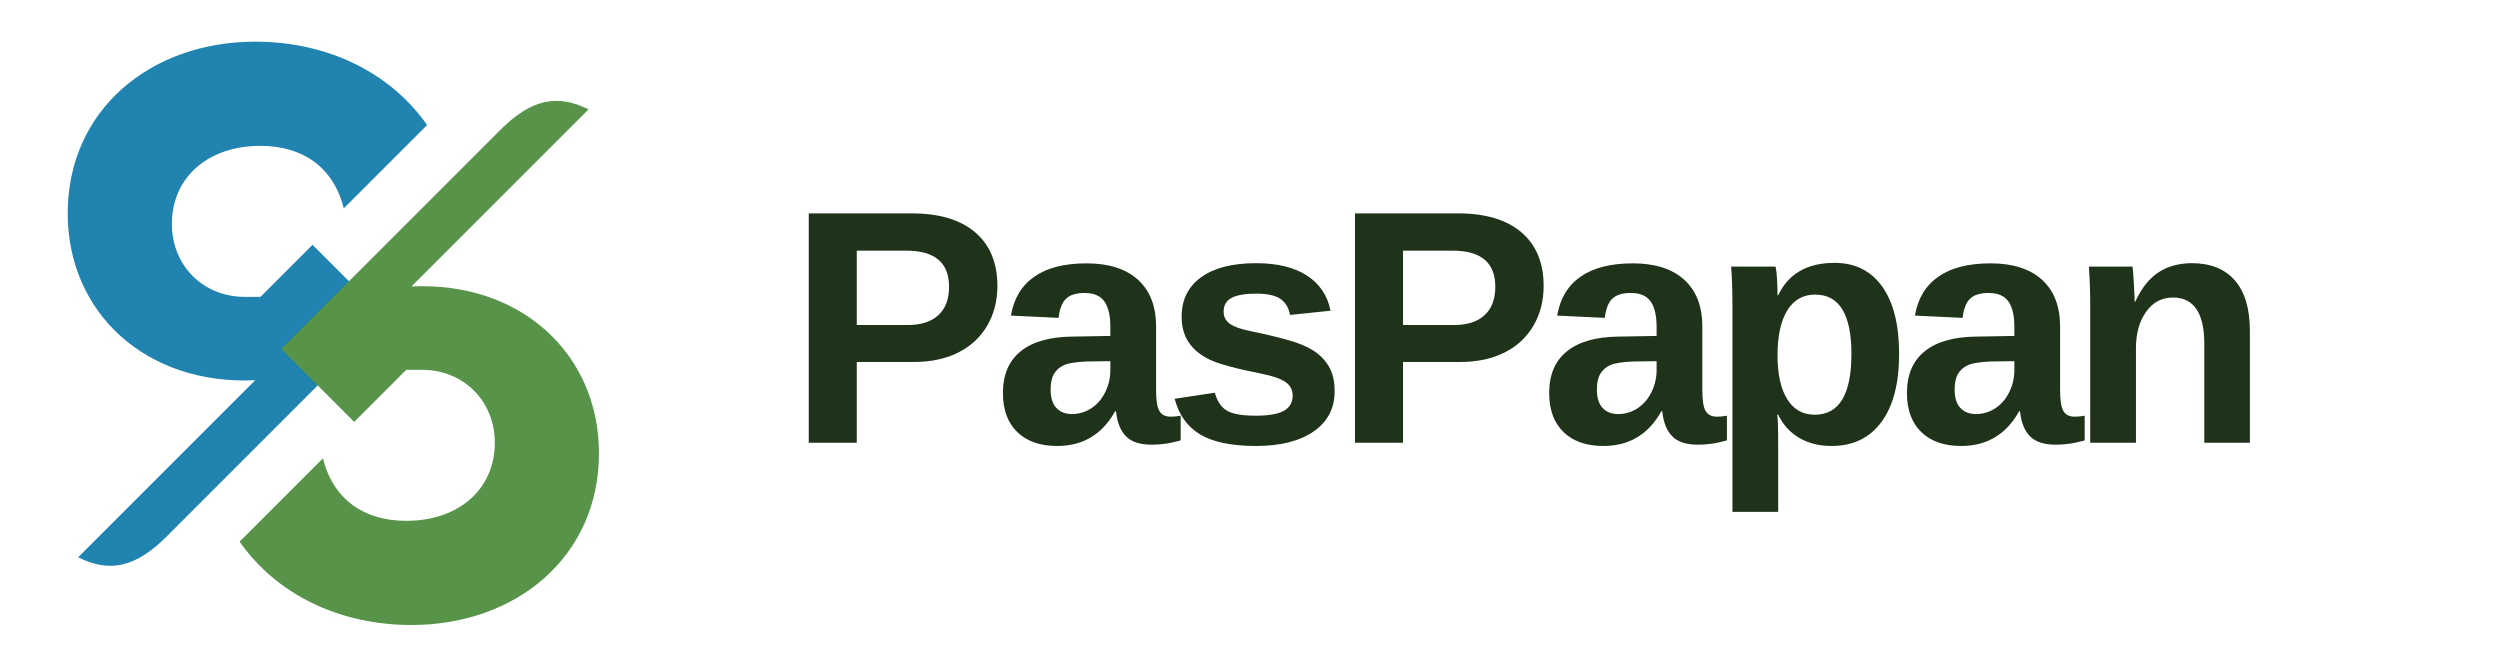
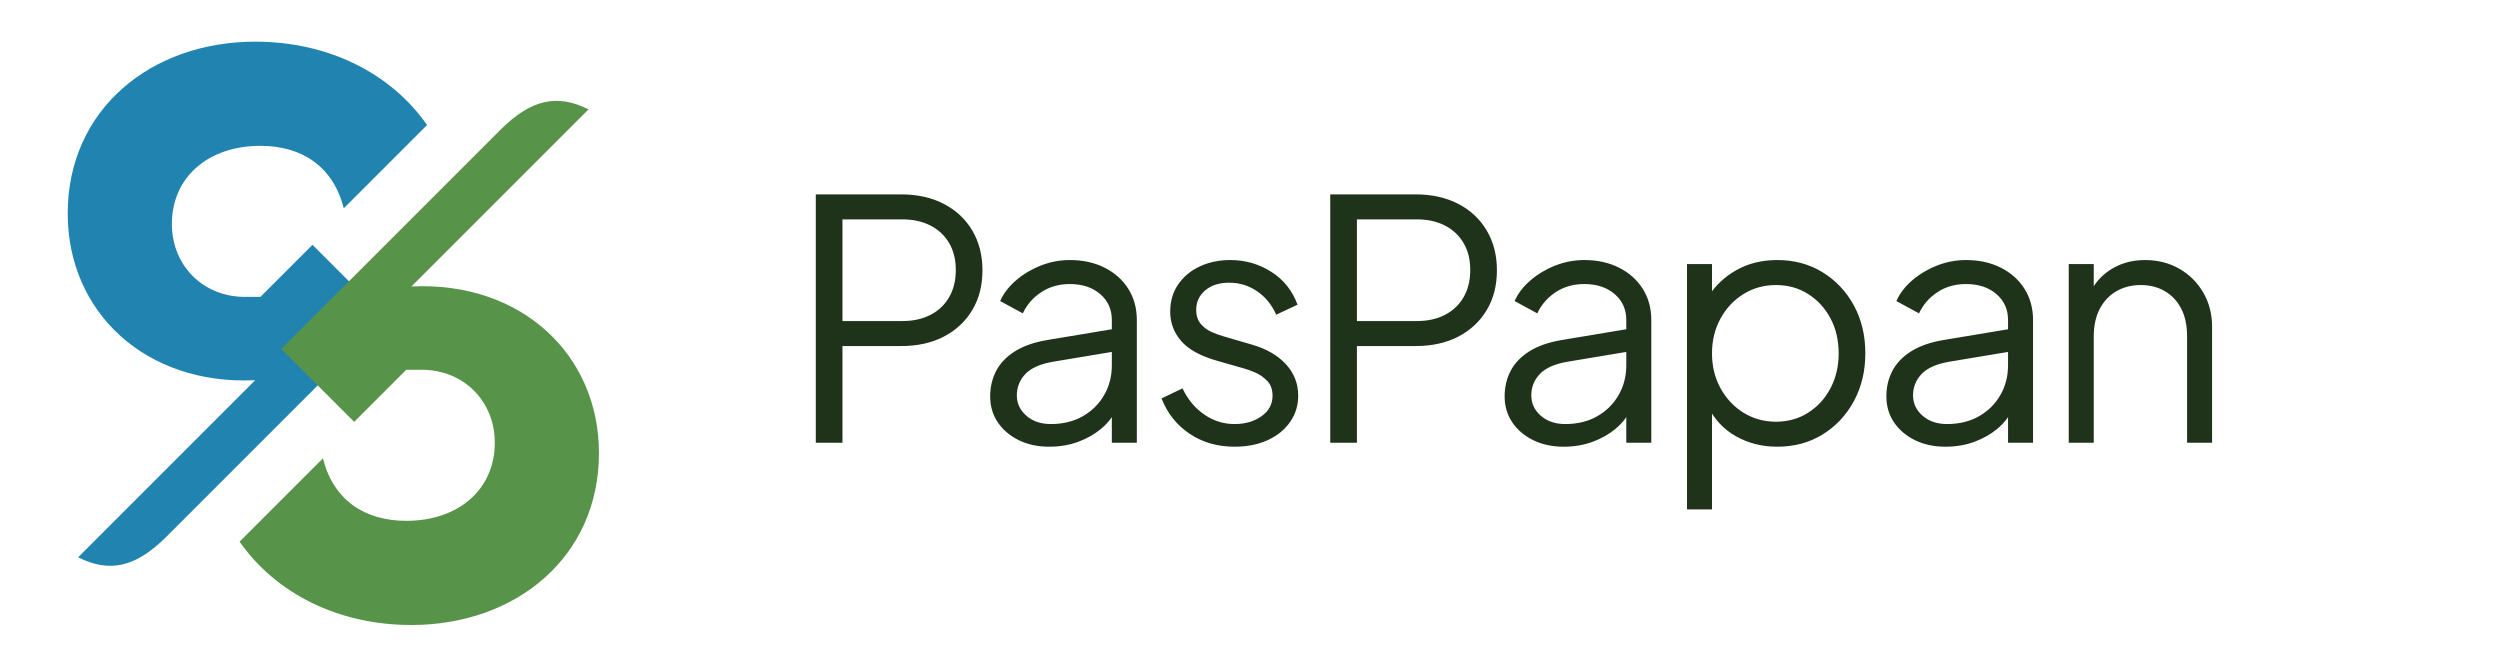
<svg xmlns="http://www.w3.org/2000/svg" width="480" height="128" viewBox="0 0 480 128">
-   <path fill="#2183b0" d="M15 107 49 73C28 74 13 60 13 41 13 21 29 8 49 8c14 0 26 6 33 16L66 40c-2-8-8-12-16-12-10 0-17 6-17 15 0 8 6 14 14 14h3l10-10 14 14-42 42c-6 6-11 7-17 4Z" />
-   <path fill="#57944a" transform="rotate(180 64 64)" d="M15 107 49 73C28 74 13 60 13 41 13 21 29 8 49 8c14 0 26 6 33 16L66 40c-2-8-8-12-16-12-10 0-17 6-17 15 0 8 6 14 14 14h3l10-10 14 14-42 42c-6 6-11 7-17 4Z" />
-   <text x="151" y="85" fill="#1e331a" font-family="Arial, sans-serif" font-size="64" font-weight="700" letter-spacing="-3">PasPapan</text>
+   <defs />
+   <path fill="#2183b0" stroke="none" d="M 15 107 L 49 73 C 28 74 13 60 13 41 C 13 21 29 8 49 8 C 63 8 75 14 82 24 L 66 40 C 64 32 58 28 50 28 C 40 28 33 34 33 43 C 33 51 39 57 47 57 L 50 57 L 60 47 L 74 61 L 32 103 C 26 109 21 110 15 107 Z" />
+   <g transform="matrix(-1 0 -0 -1 128 128)">
+     <path fill="#57944a" stroke="none" d="M 15 107 L 49 73 C 28 74 13 60 13 41 C 13 21 29 8 49 8 C 63 8 75 14 82 24 L 66 40 C 64 32 58 28 50 28 C 40 28 33 34 33 43 C 33 51 39 57 47 57 L 50 57 L 60 47 L 74 61 L 32 103 C 26 109 21 110 15 107 Z" />
+   </g>
+   <g>
+     <path fill="#1e331a" stroke="none" d="M 156.632 85 L 156.632 37.32 L 173.016 37.32 Q 177.688 37.32 181.208 39.144 Q 184.728 40.968 186.68 44.264 Q 188.632 47.56 188.632 51.912 Q 188.632 56.264 186.68 59.528 Q 184.728 62.792 181.24 64.616 Q 177.752 66.44 173.016 66.44 L 161.752 66.44 L 161.752 85 L 156.632 85 Z M 161.752 61.64 L 173.272 61.64 Q 176.344 61.64 178.648 60.456 Q 180.952 59.272 182.232 57.064 Q 183.512 54.856 183.512 51.848 Q 183.512 48.84 182.232 46.664 Q 180.952 44.488 178.648 43.304 Q 176.344 42.12 173.272 42.12 L 161.752 42.12 L 161.752 61.64 Z M 201.44 85.768 Q 198.176 85.768 195.616 84.52 Q 193.056 83.272 191.584 81.096 Q 190.112 78.92 190.112 76.104 Q 190.112 73.416 191.264 71.208 Q 192.416 69 194.848 67.464 Q 197.28 65.928 201.056 65.288 L 214.496 63.048 L 214.496 67.4 L 202.208 69.448 Q 198.496 70.088 196.864 71.816 Q 195.232 73.544 195.232 75.912 Q 195.232 78.216 197.056 79.816 Q 198.88 81.416 201.76 81.416 Q 205.28 81.416 207.904 79.912 Q 210.528 78.408 212 75.848 Q 213.472 73.288 213.472 70.152 L 213.472 61.448 Q 213.472 58.376 211.232 56.456 Q 208.992 54.536 205.408 54.536 Q 202.272 54.536 199.904 56.104 Q 197.536 57.672 196.384 60.168 L 192.032 57.8 Q 192.992 55.624 195.072 53.832 Q 197.152 52.04 199.84 50.984 Q 202.528 49.928 205.408 49.928 Q 209.184 49.928 212.096 51.4 Q 215.008 52.872 216.64 55.464 Q 218.272 58.056 218.272 61.448 L 218.272 85 L 213.472 85 L 213.472 78.152 L 214.176 78.856 Q 213.28 80.776 211.392 82.344 Q 209.504 83.912 206.976 84.84 Q 204.448 85.768 201.44 85.768 Z M 237.032 85.768 Q 232.104 85.768 228.392 83.272 Q 224.68 80.776 223.016 76.488 L 227.048 74.568 Q 228.52 77.704 231.176 79.56 Q 233.832 81.416 237.032 81.416 Q 240.104 81.416 242.216 79.912 Q 244.328 78.408 244.328 75.976 Q 244.328 74.184 243.304 73.128 Q 242.28 72.072 240.936 71.496 Q 239.592 70.92 238.568 70.664 L 233.64 69.256 Q 228.904 67.912 226.792 65.48 Q 224.68 63.048 224.68 59.848 Q 224.68 56.84 226.216 54.6 Q 227.752 52.36 230.376 51.144 Q 233 49.928 236.2 49.928 Q 240.552 49.928 244.104 52.2 Q 247.656 54.472 249.128 58.504 L 245.032 60.424 Q 243.752 57.544 241.352 55.912 Q 238.952 54.28 236.008 54.28 Q 233.128 54.28 231.4 55.752 Q 229.672 57.224 229.672 59.464 Q 229.672 61.192 230.568 62.216 Q 231.464 63.24 232.648 63.752 Q 233.832 64.264 234.728 64.52 L 240.424 66.184 Q 244.584 67.4 246.92 69.96 Q 249.256 72.52 249.256 75.976 Q 249.256 78.792 247.688 81.032 Q 246.12 83.272 243.368 84.52 Q 240.616 85.768 237.032 85.768 Z M 255.408 85 L 255.408 37.32 L 271.792 37.32 Q 276.464 37.32 279.984 39.144 Q 283.504 40.968 285.456 44.264 Q 287.408 47.56 287.408 51.912 Q 287.408 56.264 285.456 59.528 Q 283.504 62.792 280.016 64.616 Q 276.528 66.44 271.792 66.44 L 260.528 66.44 L 260.528 85 L 255.408 85 Z M 260.528 61.64 L 272.048 61.64 Q 275.12 61.64 277.424 60.456 Q 279.728 59.272 281.008 57.064 Q 282.288 54.856 282.288 51.848 Q 282.288 48.84 281.008 46.664 Q 279.728 44.488 277.424 43.304 Q 275.12 42.12 272.048 42.12 L 260.528 42.12 L 260.528 61.64 Z M 300.216 85.768 Q 296.952 85.768 294.392 84.52 Q 291.832 83.272 290.36 81.096 Q 288.888 78.92 288.888 76.104 Q 288.888 73.416 290.04 71.208 Q 291.192 69 293.624 67.464 Q 296.056 65.928 299.832 65.288 L 313.272 63.048 L 313.272 67.4 L 300.984 69.448 Q 297.272 70.088 295.64 71.816 Q 294.008 73.544 294.008 75.912 Q 294.008 78.216 295.832 79.816 Q 297.656 81.416 300.536 81.416 Q 304.056 81.416 306.68 79.912 Q 309.304 78.408 310.776 75.848 Q 312.248 73.288 312.248 70.152 L 312.248 61.448 Q 312.248 58.376 310.008 56.456 Q 307.768 54.536 304.184 54.536 Q 301.048 54.536 298.68 56.104 Q 296.312 57.672 295.16 60.168 L 290.808 57.8 Q 291.768 55.624 293.848 53.832 Q 295.928 52.04 298.616 50.984 Q 301.304 49.928 304.184 49.928 Q 307.96 49.928 310.872 51.4 Q 313.784 52.872 315.416 55.464 Q 317.048 58.056 317.048 61.448 L 317.048 85 L 312.248 85 L 312.248 78.152 L 312.952 78.856 Q 312.056 80.776 310.168 82.344 Q 308.28 83.912 305.752 84.84 Q 303.224 85.768 300.216 85.768 Z M 323.904 97.8 L 323.904 50.696 L 328.704 50.696 L 328.704 58.376 L 327.936 57.032 Q 329.984 53.768 333.408 51.848 Q 336.832 49.928 341.248 49.928 Q 346.112 49.928 349.92 52.264 Q 353.728 54.6 355.936 58.632 Q 358.144 62.664 358.144 67.848 Q 358.144 72.968 355.936 77.032 Q 353.728 81.096 349.92 83.432 Q 346.112 85.768 341.248 85.768 Q 336.832 85.768 333.28 83.752 Q 329.728 81.736 327.936 78.024 L 328.704 77.32 L 328.704 97.8 L 323.904 97.8 Z M 340.992 80.968 Q 344.448 80.968 347.168 79.24 Q 349.888 77.512 351.456 74.536 Q 353.024 71.56 353.024 67.848 Q 353.024 64.072 351.456 61.128 Q 349.888 58.184 347.168 56.456 Q 344.448 54.728 340.992 54.728 Q 337.536 54.728 334.752 56.456 Q 331.968 58.184 330.336 61.16 Q 328.704 64.136 328.704 67.848 Q 328.704 71.56 330.336 74.536 Q 331.968 77.512 334.752 79.24 Q 337.536 80.968 340.992 80.968 Z M 373.512 85.768 Q 370.248 85.768 367.688 84.52 Q 365.128 83.272 363.656 81.096 Q 362.184 78.92 362.184 76.104 Q 362.184 73.416 363.336 71.208 Q 364.488 69 366.92 67.464 Q 369.352 65.928 373.128 65.288 L 386.568 63.048 L 386.568 67.4 L 374.28 69.448 Q 370.568 70.088 368.936 71.816 Q 367.304 73.544 367.304 75.912 Q 367.304 78.216 369.128 79.816 Q 370.952 81.416 373.832 81.416 Q 377.352 81.416 379.976 79.912 Q 382.6 78.408 384.072 75.848 Q 385.544 73.288 385.544 70.152 L 385.544 61.448 Q 385.544 58.376 383.304 56.456 Q 381.064 54.536 377.48 54.536 Q 374.344 54.536 371.976 56.104 Q 369.608 57.672 368.456 60.168 L 364.104 57.8 Q 365.064 55.624 367.144 53.832 Q 369.224 52.04 371.912 50.984 Q 374.6 49.928 377.48 49.928 Q 381.256 49.928 384.168 51.4 Q 387.08 52.872 388.712 55.464 Q 390.344 58.056 390.344 61.448 L 390.344 85 L 385.544 85 L 385.544 78.152 L 386.248 78.856 Q 385.352 80.776 383.464 82.344 Q 381.576 83.912 379.048 84.84 Q 376.52 85.768 373.512 85.768 Z M 397.2 85 L 397.2 50.696 L 402 50.696 L 402 57.352 L 400.912 57.096 Q 402.192 53.768 405.104 51.848 Q 408.016 49.928 411.856 49.928 Q 415.504 49.928 418.416 51.592 Q 421.328 53.256 423.024 56.168 Q 424.72 59.08 424.72 62.728 L 424.72 85 L 419.92 85 L 419.92 64.584 Q 419.92 61.448 418.8 59.272 Q 417.68 57.096 415.664 55.912 Q 413.648 54.728 411.024 54.728 Q 408.4 54.728 406.352 55.912 Q 404.304 57.096 403.152 59.304 Q 402 61.512 402 64.584 L 402 85 L 397.2 85 Z" />
+   </g>
</svg>
